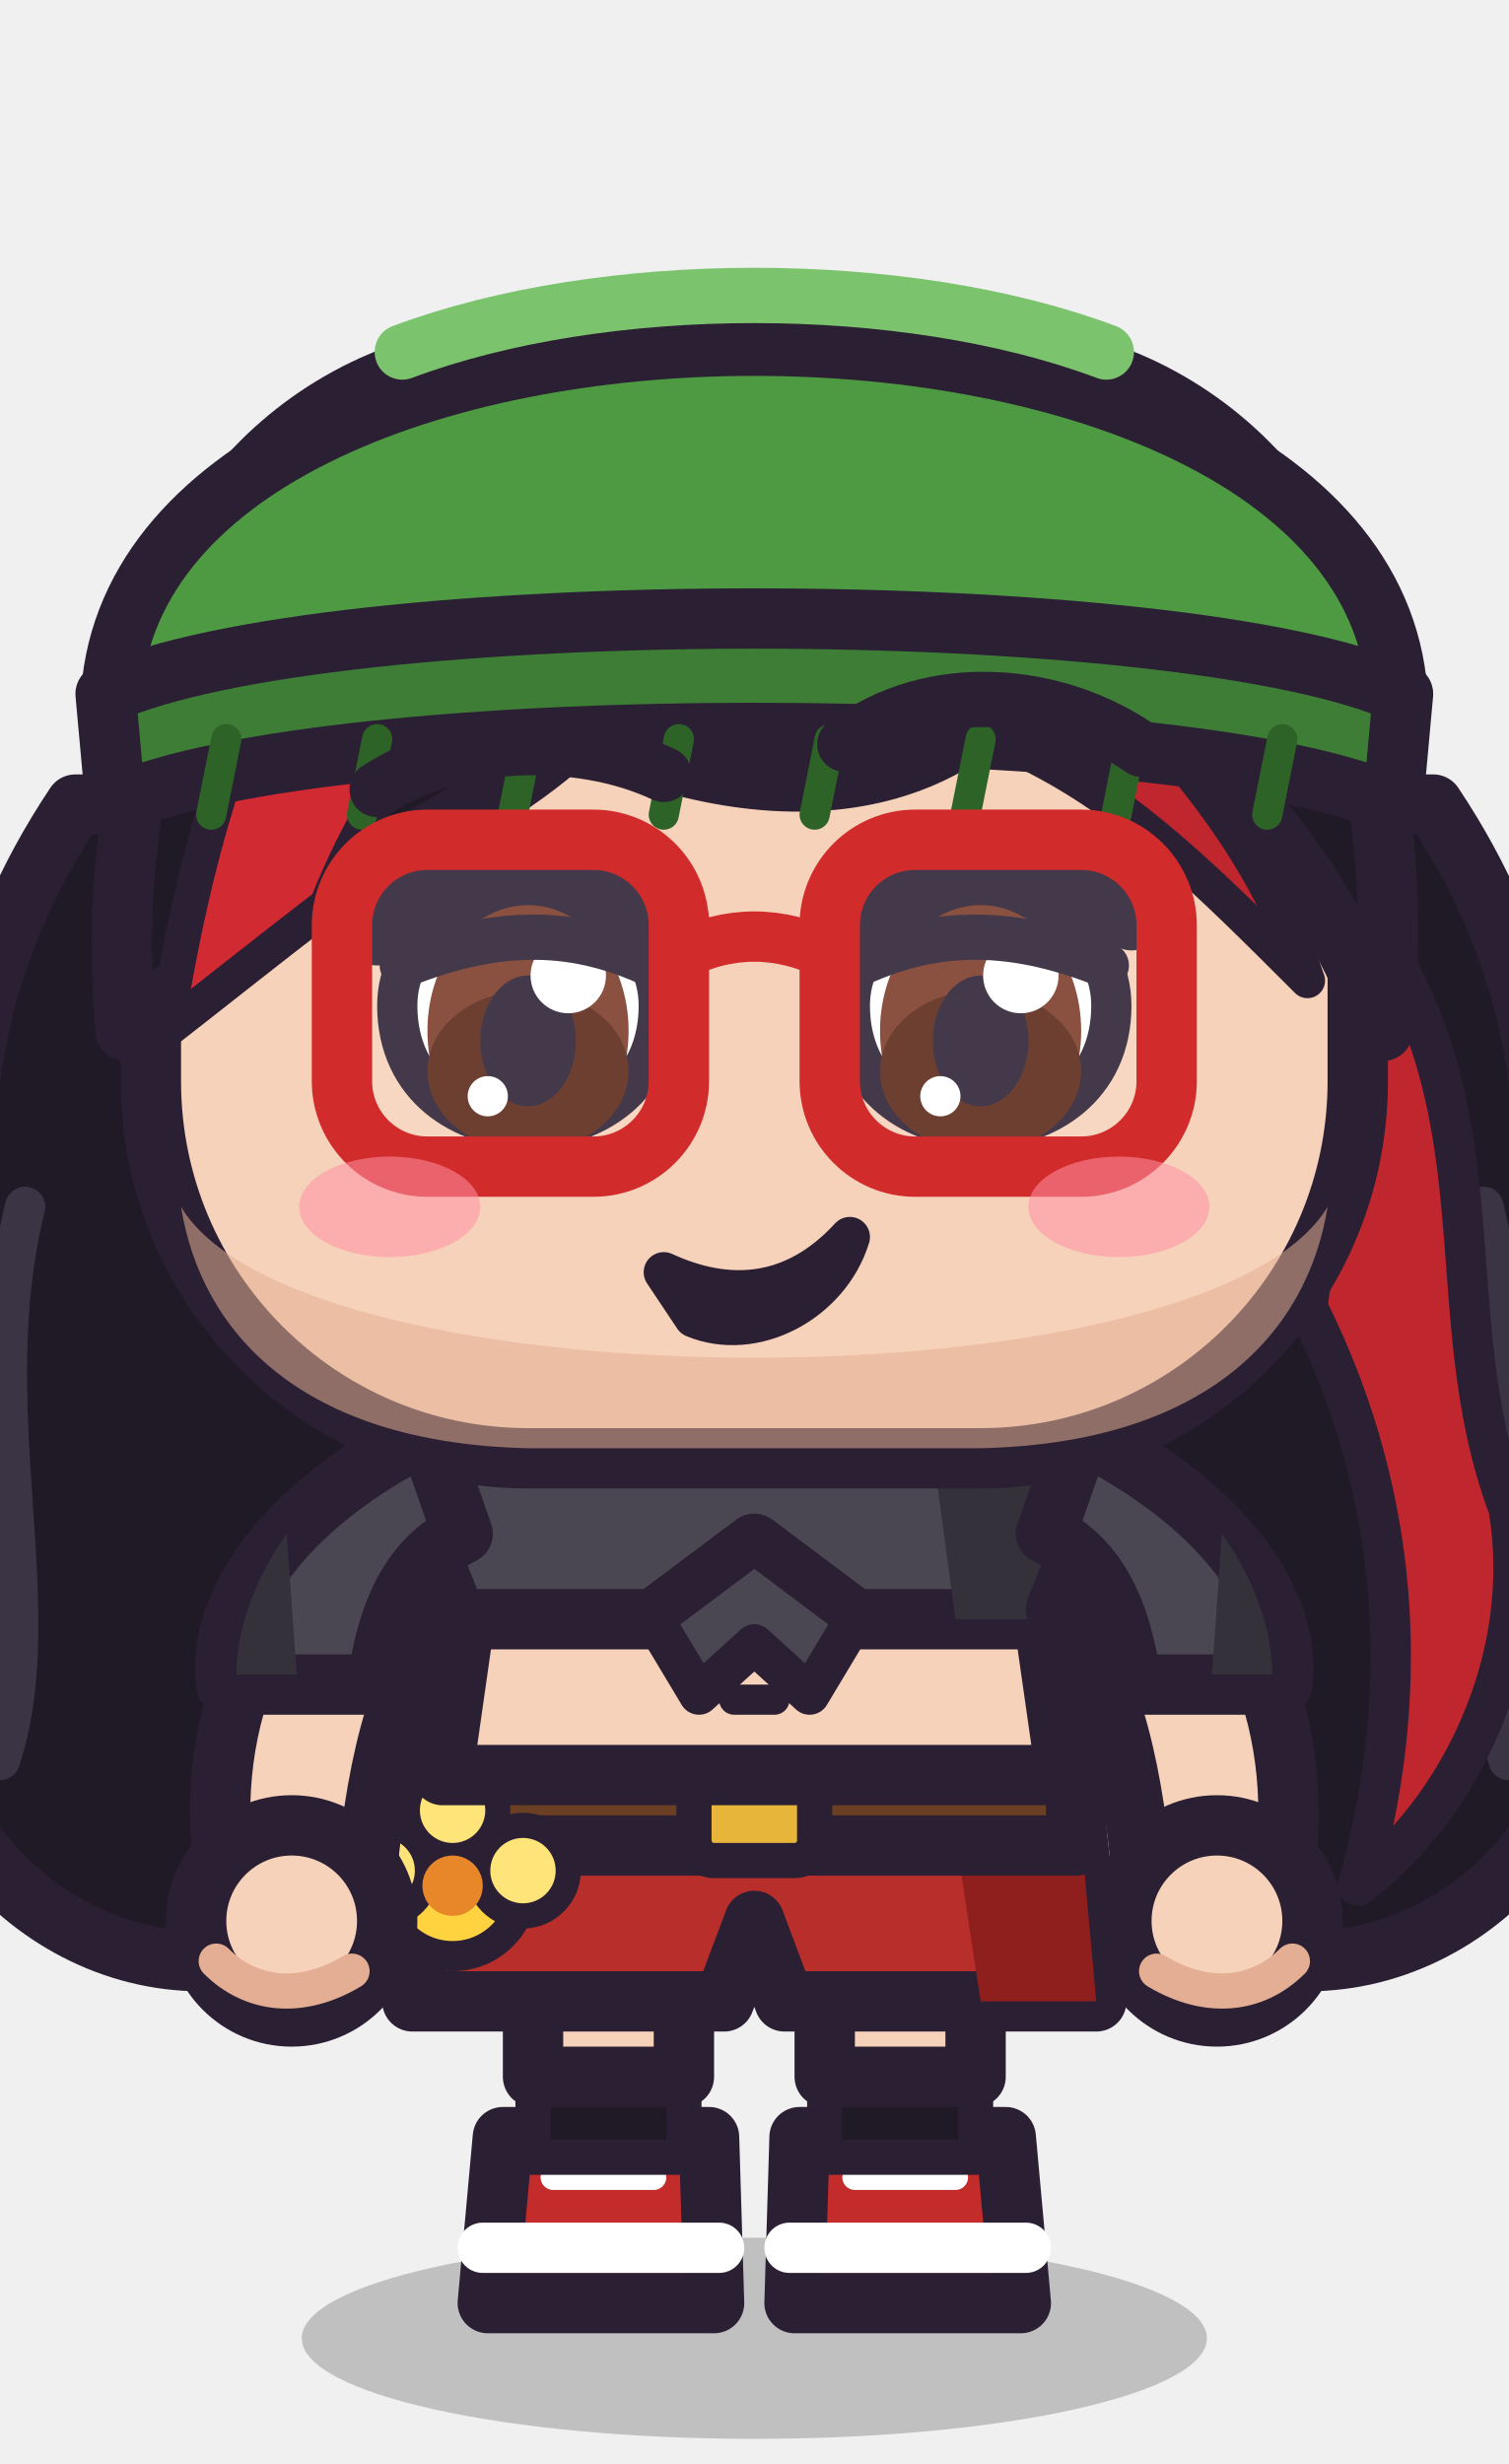
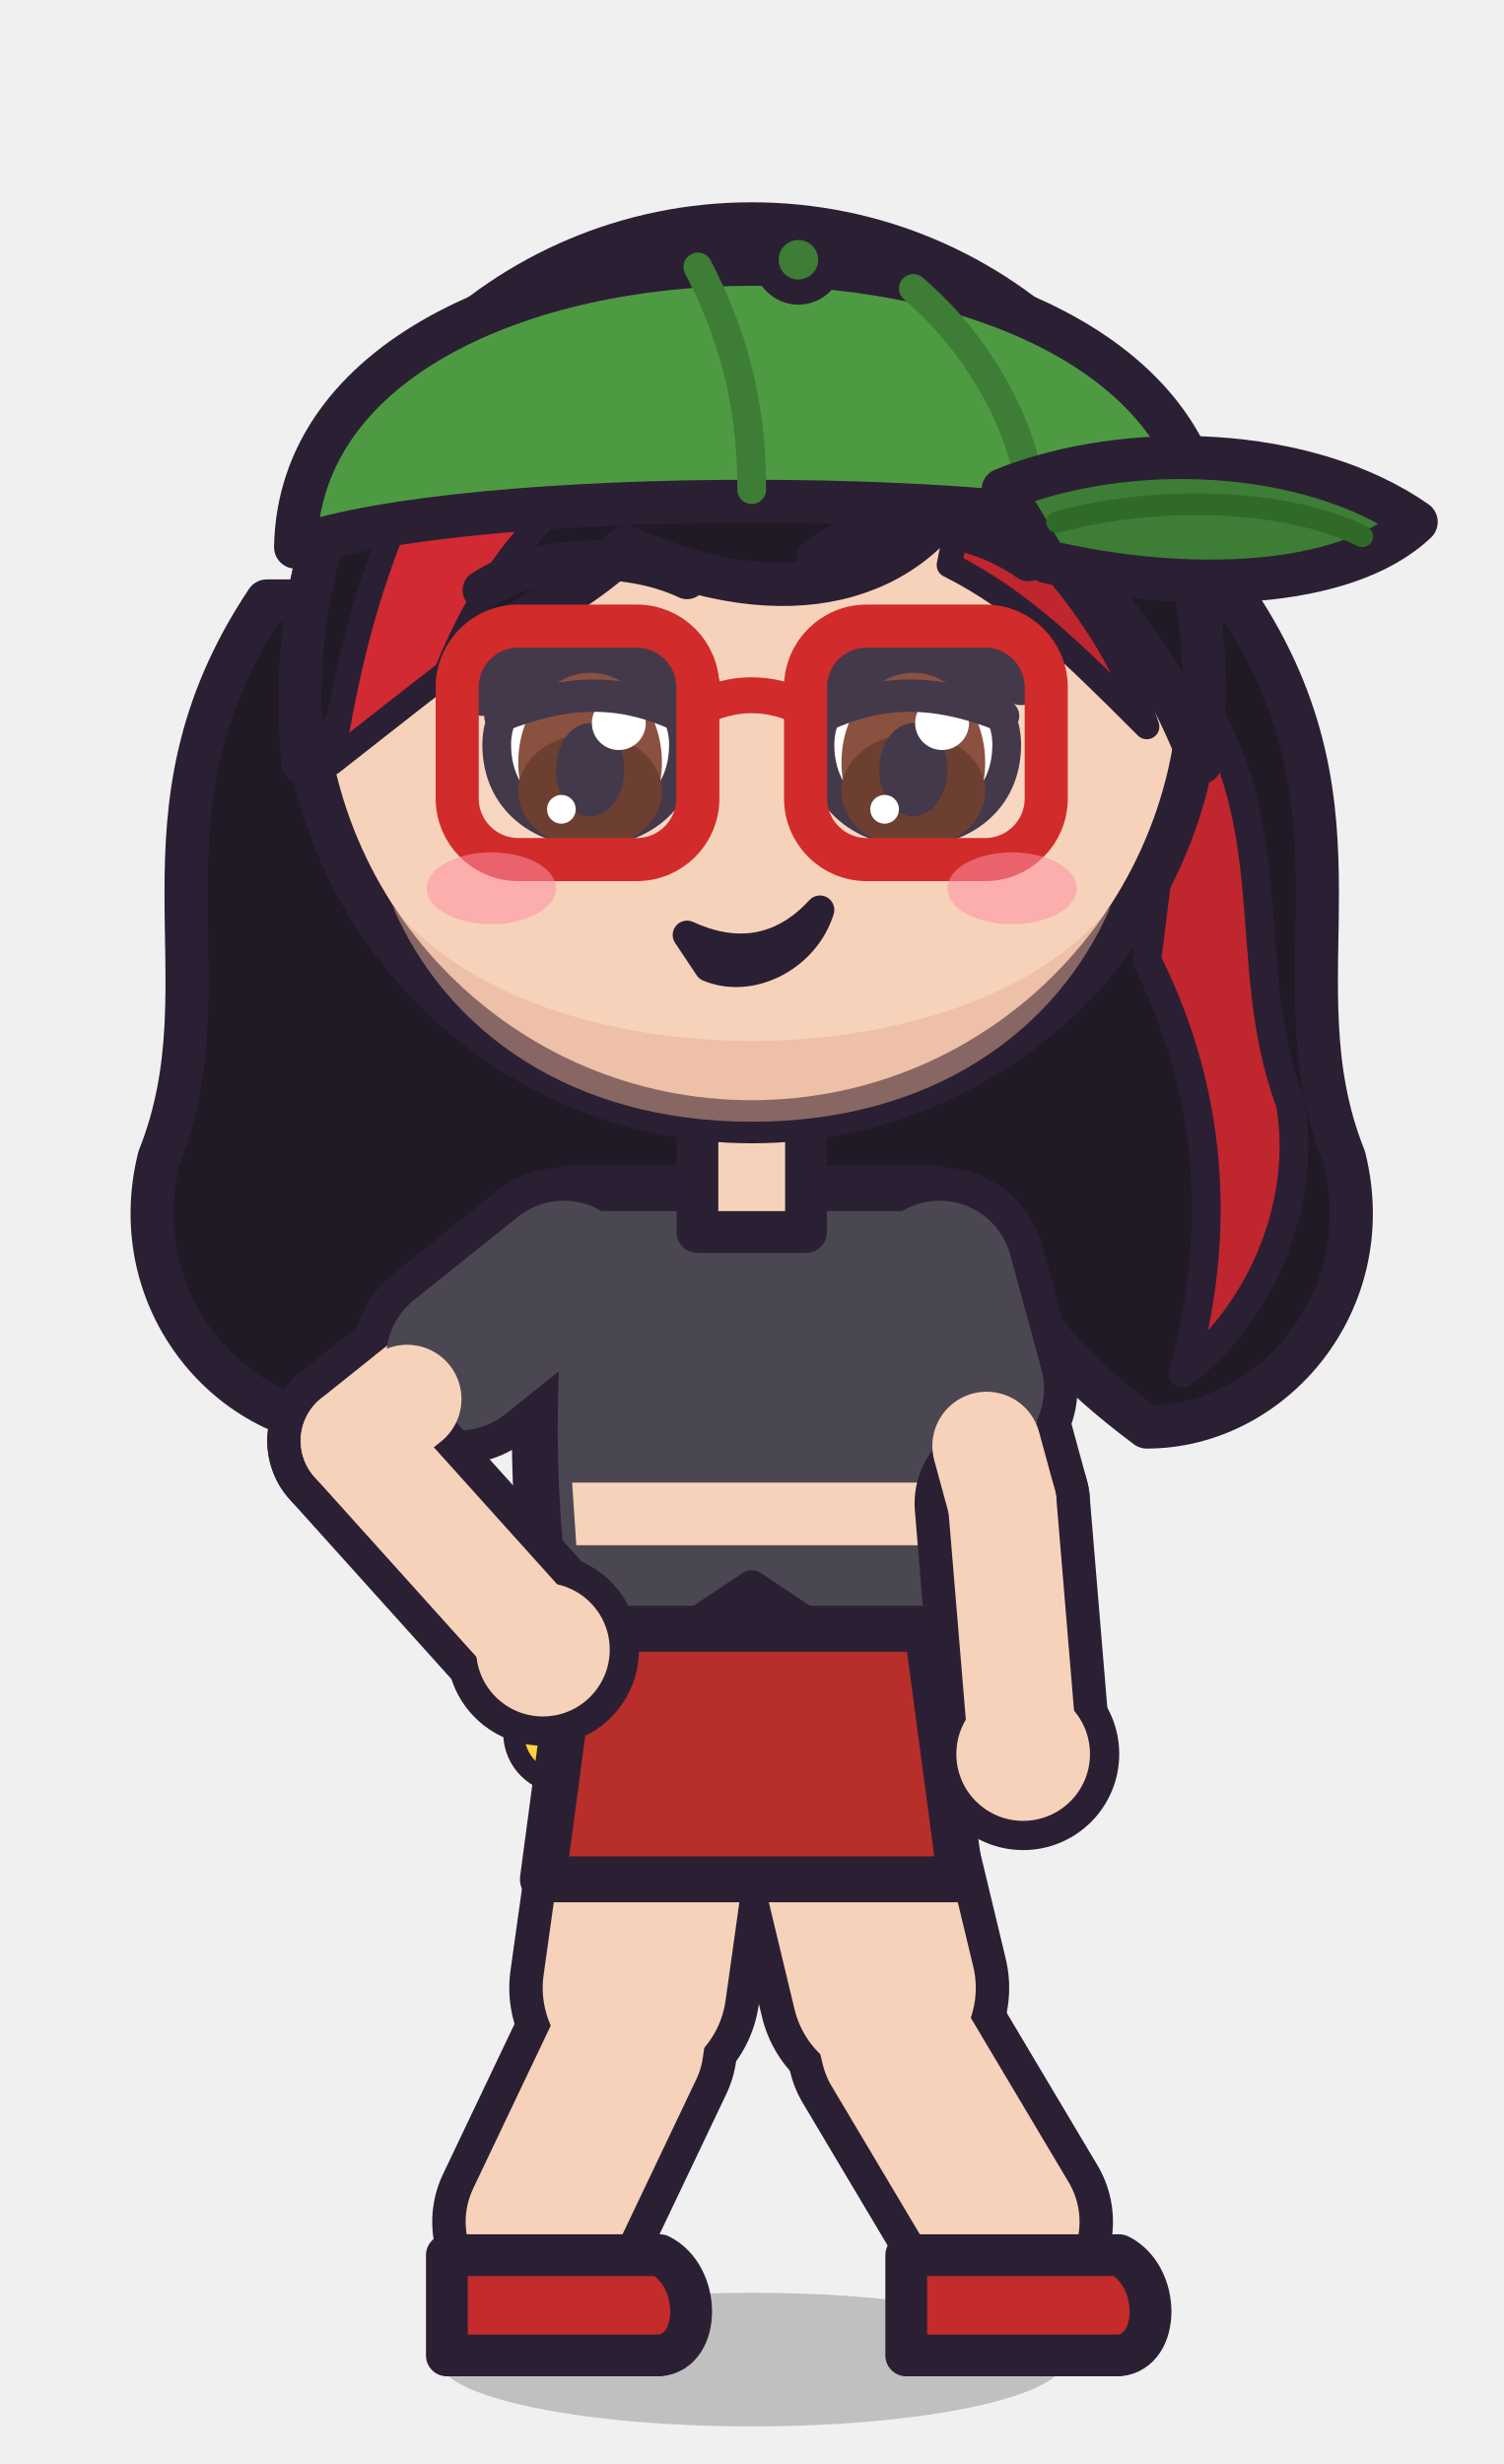
- <svg xmlns="http://www.w3.org/2000/svg" viewBox="-30 -34 60 98" width="60" height="98">
-   <g transform="translate(0 0) scale(1)" stroke="#2B1F33" stroke-width="2.4" stroke-linejoin="round" stroke-linecap="round">
-     <ellipse cx="0" cy="59" rx="18" ry="4" fill="#000" opacity=".2" stroke="none" />
-     <path d="M-27 -2 C-35 10 -29 19 -33 29 C-35 37 -29 44 -22 44 C-18 41 -15 38 -14 34 L14 34 C15 38 18 41 22 44 C29 44 35 37 33 29 C29 19 35 10 27 -2 Z" fill="#1F1A26" />
-     <path d="M-29 14 C-31 22 -28 30 -30 36 M29 14 C31 22 28 30 30 36" fill="none" stroke="#3A3445" stroke-width="1.6" />
-     <path d="M24 2 C30 10 27 18 30 26 C31 32 28 38 24 41 C26 34 26 26 22 18 Z" fill="#C0262E" stroke-width="1.6" />
-     <path d="M-10 51 L-10.6 57.6 L-1.6 57.6 L-1.8 51 Z M1.8 51 L1.6 57.6 L10.6 57.6 L10 51 Z" fill="#C42B2B" />
-     <path d="M-10.8 55.4 L-1.4 55.4 M1.4 55.4 L10.8 55.4" stroke="#fff" stroke-width="2" />
-     <path d="M-8 52.6 L-4 52.6 M4 52.6 L8 52.6" stroke="#fff" stroke-width="1" />
-     <rect x="-8.8" y="48.4" width="6" height="3.4" fill="#1F1A26" stroke-width="1.4" />
-     <rect x="2.8" y="48.4" width="6" height="3.4" fill="#1F1A26" stroke-width="1.4" />
-     <path d="M-8.8 44 L-2.8 44 L-2.8 48.6 L-8.8 48.6 Z M2.8 44 L8.8 44 L8.8 48.6 L2.8 48.6 Z" fill="#F7D2BA" />
-     <path d="M-12.6 37 L12.6 37 L13.6 45.6 L1.2 45.6 L0 42.4 L-1.2 45.6 L-13.6 45.6 Z" fill="#B82E2A" />
-     <path d="M8 39 L13 39 L13.6 45.6 L9 45.6 Z" fill="#8E1F1D" stroke="none" />
-     <path d="M-12.8 36.4 L12.8 36.4 L12.8 39.4 L-12.8 39.4 Z" fill="#6B3F23" />
-     <rect x="-2.4" y="35.8" width="4.8" height="4.2" rx=".8" fill="#E7B53A" stroke-width="1.4" />
-     <g transform="translate(-12 41)">
-       <circle r="2.8" fill="#FFD23F" stroke-width="1.2" />
-       <circle cx="0" cy="-3" r="1.8" fill="#FFE47A" stroke-width="1" />
-       <circle cx="2.8" cy="-.6" r="1.8" fill="#FFE47A" stroke-width="1" />
-       <circle cx="-2.8" cy="-.6" r="1.8" fill="#FFE47A" stroke-width="1" />
-       <circle r="1.2" fill="#E8862A" stroke="none" />
+ <svg xmlns="http://www.w3.org/2000/svg" viewBox="-36 -54 72 118" width="72" height="118">
+   <g transform="translate(0 0) scale(1)" stroke-linejoin="round" stroke-linecap="round">
+     <g transform="translate(0 -23.5) rotate(0 0 24) scale(.86)" stroke="#2B1F33" stroke-width="2.4">
+       <path d="M-27 -2 C-35 10 -29 19 -33 29 C-35 37 -29 44 -22 44 C-18 41 -15 38 -14 34 L14 34 C15 38 18 41 22 44 C29 44 35 37 33 29 C29 19 35 10 27 -2 Z" fill="#1F1A26" />
+       <path d="M24 2 C30 10 27 18 30 26 C31 32 28 38 24 41 C26 34 26 26 22 18 Z" fill="#C0262E" stroke-width="1.6" />
    </g>
-     <path d="M-11.4 29.6 L11.4 29.6 L12.4 36.6 L-12.4 36.6 Z" fill="#F7D2BA" />
-     <path d="M-.8 33.6 L.8 33.6" stroke-width="1.2" />
-     <path d="M-13.4 22.4 L13.4 22.4 L12.4 30.4 L4 30.4 L0 27.4 L-4 30.4 L-12.4 30.4 Z" fill="#4A4752" />
-     <path d="M-4 30.4 L0 27.4 L4 30.4 L2.2 33.4 L0 31.4 L-2.2 33.4 Z" fill="#4A4752" stroke-width="1.6" />
-     <path d="M7 23 L13 23 L12.4 30.4 L8 30.4 Z" fill="#34313B" stroke="none" />
-     <path d="M-14 25 C-20 29 -22 35 -21 41 L-15.4 40.4 C-15 36 -14 32 -12 30 Z" fill="#F7D2BA" />
-     <path d="M-13 23 C-19 26 -21.4 30 -21 33 L-15 33 C-14.6 30 -13.6 28 -11.6 27 Z" fill="#4A4752" />
-     <path d="M-18.6 27 C-20 29 -20.6 31 -20.6 32.6 L-18.2 32.6 Z" fill="#34313B" stroke="none" />
-     <circle cx="-18.4" cy="42.4" r="3.8" fill="#F7D2BA" />
-     <path d="M-16 44.4 C-18 45.6 -20 45.4 -21.4 44" fill="none" stroke="#E3AE93" stroke-width="1.4" />
-     <path d="M14 25 C20 29 22 35 21 41 L15.4 40.4 C15 36 14 32 12 30 Z" fill="#F7D2BA" />
-     <path d="M13 23 C19 26 21.4 30 21 33 L15 33 C14.6 30 13.6 28 11.6 27 Z" fill="#4A4752" />
-     <path d="M18.6 27 C20 29 20.6 31 20.6 32.6 L18.2 32.6 Z" fill="#34313B" stroke="none" />
-     <circle cx="18.4" cy="42.4" r="3.8" fill="#F7D2BA" />
-     <path d="M16 44.4 C18 45.6 20 45.4 21.4 44" fill="none" stroke="#E3AE93" stroke-width="1.4" />
-     <rect x="-24" y="-20" width="48" height="44" rx="15" fill="#F7D2BA" />
-     <path d="M-22.8 14 C-18 22 18 22 22.8 14 C22 19 18 23.4 9 23.6 L-9 23.6 C-18 23.4 -22 19 -22.8 14 Z" fill="#E3AE93" stroke="none" opacity=".55" />
-     <path d="M-25 7 C-27 -16 -9 -23 2 -21 C14 -21 27 -13 25 7 C22 -1 17 -5 12 -9 C9 -3 2 -1 -7 -5 C-11 -1 -18 1 -25 7 Z" fill="#1F1A26" />
-     <path d="M-20 -6 C-16 -9 -12 -10 -8 -9.4 C-12 -7 -15 -3 -17 2 C-19.6 4 -21.6 5.6 -23.4 7 C-22.6 2 -21.6 -2 -20 -6 Z" fill="#D12A33" stroke-width="1.4" />
-     <path d="M-17 -6.6 C-15 -7.6 -13 -8 -11 -8" fill="none" stroke="#FF6B70" stroke-width="1.2" />
-     <path d="M12 -9 C16 -5 20 -1 22 5 C18 1 15 -2 11 -4 Z" fill="#C0262E" stroke-width="1.4" />
-     <path d="M-14 -10 C-10 -12 -4 -12 0 -11" fill="none" stroke="#4A4455" stroke-width="1.8" />
-     <path d="M-25.6 -6 C-25 -25 25 -25 25.6 -6 C17 -9.6 -17 -9.6 -25.6 -6 Z" fill="#4E9A43" />
-     <path d="M-25.8 -6.4 C-17 -10.4 17 -10.4 25.8 -6.4 L25.4 -2 C17 -5.8 -17 -5.8 -25.4 -2 Z" fill="#3D7D35" />
-     <path d="M-21 -4.6 L-21.6 -1.6" fill="none" stroke="#2E6328" stroke-width="1.2" />
-     <path d="M-15 -4.6 L-15.6 -1.6" fill="none" stroke="#2E6328" stroke-width="1.2" />
-     <path d="M-9 -4.6 L-9.6 -1.6" fill="none" stroke="#2E6328" stroke-width="1.2" />
-     <path d="M-3 -4.6 L-3.6 -1.6" fill="none" stroke="#2E6328" stroke-width="1.2" />
-     <path d="M3 -4.6 L2.4 -1.6" fill="none" stroke="#2E6328" stroke-width="1.2" />
-     <path d="M9 -4.6 L8.4 -1.6" fill="none" stroke="#2E6328" stroke-width="1.2" />
-     <path d="M15 -4.6 L14.4 -1.6" fill="none" stroke="#2E6328" stroke-width="1.2" />
-     <path d="M21 -4.6 L20.4 -1.6" fill="none" stroke="#2E6328" stroke-width="1.2" />
-     <path d="M-14 -20 C-6 -23 6 -23 14 -20" fill="none" stroke="#7CC36E" stroke-width="2.2" />
-     <path d="M-14.2 6 C-14.2 0.5 -3.8 0.5 -3.8 6 C-3.8 12.5 -14.2 12.5 -14.2 6 Z" fill="#fff" stroke-width="1.6" />
-     <ellipse cx="-9" cy="7" rx="4" ry="5" fill="#7A3A26" stroke="none" />
-     <ellipse cx="-9" cy="8.6" rx="4" ry="3.2" fill="#5A2516" stroke="none" />
-     <ellipse cx="-9" cy="7.4" rx="1.9" ry="2.6" fill="#2B1F33" stroke="none" />
-     <circle cx="-7.4" cy="4.8" r="1.5" fill="#fff" stroke="none" />
-     <circle cx="-10.6" cy="9.6" r=".8" fill="#fff" stroke="none" />
-     <path d="M-15 3.2 C-12 -.2 -6 -.2 -3 2.6" fill="none" stroke-width="2.4" />
-     <path d="M-14.6 2.8 L-16.6 1.4" fill="none" stroke-width="1.6" />
-     <path d="M3.8 6 C3.8 0.5 14.2 0.5 14.2 6 C14.2 12.5 3.8 12.5 3.8 6 Z" fill="#fff" stroke-width="1.6" />
-     <ellipse cx="9" cy="7" rx="4" ry="5" fill="#7A3A26" stroke="none" />
-     <ellipse cx="9" cy="8.6" rx="4" ry="3.2" fill="#5A2516" stroke="none" />
-     <ellipse cx="9" cy="7.4" rx="1.9" ry="2.6" fill="#2B1F33" stroke="none" />
-     <circle cx="10.6" cy="4.8" r="1.5" fill="#fff" stroke="none" />
-     <circle cx="7.4" cy="9.6" r=".8" fill="#fff" stroke="none" />
-     <path d="M3 3.2 C6 -.2 12 -.2 15 2.6" fill="none" stroke-width="2.4" />
-     <path d="M14.6 2.8 L16.6 1.4" fill="none" stroke-width="1.6" />
-     <path d="M-15 -2.6 C-12 -4.6 -7 -4.8 -3.6 -3.2" fill="none" stroke-width="2.2" />
-     <path d="M3.6 -4.4 C7 -7 12 -6.6 15.4 -4.2" fill="none" stroke-width="2.2" />
-     <path d="M-14 3.6 C-10 2.0 -7 2.2 -4 3.6 L-4 5.0 C-7 3.6 -10 3.6 -14 5.0 Z M4 3.6 C7 2.2 10 2.0 14 3.6 L14 5.0 C10 3.6 7 3.6 4 5.0 Z" fill="#F7D2BA" stroke="none" />
-     <path d="M-14 4.4 C-10 2.8 -7 3.0 -4 4.4 M4 4.4 C7 3.0 10 2.8 14 4.4" fill="none" stroke-width="1.8" />
-     <path d="M-3.6 16.6 C-1 17.8 1.6 17.6 3.8 15.2 C3 17.8 0 19.4 -2.4 18.4 Z" fill="#C8475A" stroke-width="1.6" />
-     <rect x="-16.4" y="-.6" width="13.4" height="13" rx="3.4" fill="#fff" fill-opacity=".12" stroke="#D12B2B" stroke-width="2.4" />
-     <rect x="3" y="-.6" width="13.4" height="13" rx="3.4" fill="#fff" fill-opacity=".12" stroke="#D12B2B" stroke-width="2.4" />
-     <path d="M-3 4 C-1 3 1 3 3 4" fill="none" stroke="#D12B2B" stroke-width="2" />
-     <ellipse cx="-14.5" cy="14" rx="3.6" ry="2" fill="#FF8FA3" opacity=".55" stroke="none" />
-     <ellipse cx="14.5" cy="14" rx="3.6" ry="2" fill="#FF8FA3" opacity=".55" stroke="none" />
+     <ellipse cx="0" cy="59" rx="15" ry="3.2" fill="#000" opacity=".2" />
+     <path d="M-4.60 34.00 L-6.00 44.00 L-10.00 52.40" fill="none" stroke="#2B1F33" stroke-width="10.6" stroke-linecap="round" stroke-linejoin="round" />
+     <path d="M4.60 34.00 L7.00 44.00 L12.00 52.40" fill="none" stroke="#2B1F33" stroke-width="10.6" stroke-linecap="round" stroke-linejoin="round" />
+     <path d="M-4.60 34.00 L-5.61 41.20" fill="none" stroke="#2B1F33" stroke-width="12.0" stroke-linecap="round" stroke-linejoin="round" />
+     <path d="M4.60 34.00 L6.33 41.20" fill="none" stroke="#2B1F33" stroke-width="12.0" stroke-linecap="round" stroke-linejoin="round" />
+     <path d="M-4.60 34.00 L-6.00 44.00 L-10.00 52.40" fill="none" stroke="#F7D2BA" stroke-width="7.4" stroke-linecap="round" stroke-linejoin="round" />
+     <path d="M4.60 34.00 L7.00 44.00 L12.00 52.40" fill="none" stroke="#F7D2BA" stroke-width="7.4" stroke-linecap="round" stroke-linejoin="round" />
+     <path d="M-4.60 34.00 L-5.61 41.20" fill="none" stroke="#F7D2BA" stroke-width="8.8" stroke-linecap="round" stroke-linejoin="round" />
+     <path d="M4.60 34.00 L6.33 41.20" fill="none" stroke="#F7D2BA" stroke-width="8.8" stroke-linecap="round" stroke-linejoin="round" />
+     <path d="M-14.6 54 L-4.4 54 C-2.4 55 -2.4 58.6 -4.4 58.8 L-14.6 58.8 Z" fill="#C42B2B" stroke="#2B1F33" stroke-width="2" />
+     <path d="M7.4 54 L17.6 54 C19.6 55 19.6 58.6 17.6 58.8 L7.4 58.8 Z" fill="#C42B2B" stroke="#2B1F33" stroke-width="2" />
+     <path d="M-9.00 7.00 L-19.00 15.00" fill="none" stroke="#2B1F33" stroke-width="8.4" stroke-linecap="round" stroke-linejoin="round" />
+     <path d="M9.00 7.00 L12.00 18.00" fill="none" stroke="#2B1F33" stroke-width="8.4" stroke-linecap="round" stroke-linejoin="round" />
+     <path d="M-9.00 7.00 L-14.00 11.00" fill="none" stroke="#2B1F33" stroke-width="10.2" stroke-linecap="round" stroke-linejoin="round" />
+     <path d="M9.00 7.00 L10.50 12.50" fill="none" stroke="#2B1F33" stroke-width="10.2" stroke-linecap="round" stroke-linejoin="round" />
+     <path d="M-8.6 4 C-9.6 12 -9.6 20 -8 26 L8 26 C9.6 20 9.6 12 8.6 4 Z" fill="#2B1F33" stroke="#2B1F33" stroke-width="4.4" />
+     <path d="M-9.00 7.00 L-19.00 15.00" fill="none" stroke="#F7D2BA" stroke-width="5.2" stroke-linecap="round" stroke-linejoin="round" />
+     <path d="M9.00 7.00 L12.00 18.00" fill="none" stroke="#F7D2BA" stroke-width="5.2" stroke-linecap="round" stroke-linejoin="round" />
+     <path d="M-8.6 4 C-9.6 12 -9.6 20 -8 26 L8 26 C9.6 20 9.6 12 8.6 4 Z" fill="#4A4752" stroke="none" />
+     <path d="M-9.00 7.00 L-14.00 11.00" fill="none" stroke="#4A4752" stroke-width="7" stroke-linecap="round" stroke-linejoin="round" />
+     <path d="M9.00 7.00 L10.50 12.50" fill="none" stroke="#4A4752" stroke-width="7" stroke-linecap="round" stroke-linejoin="round" />
+     <path d="M-6 26 L0 22 L6 26 L3 29 L0 27 L-3 29 Z" fill="#4A4752" stroke="#2B1F33" stroke-width="1.6" />
+     <path d="M-8.6 17 L8.6 17 L8.4 20 L-8.4 20 Z" fill="#F7D2BA" stroke="none" />
+     <path d="M-8.6 24 L8.6 24 L8.8 27 L-8.8 27 Z" fill="#6B3F23" stroke="#2B1F33" stroke-width="1.6" />
+     <rect x="-2" y="23.4" width="4" height="4" rx=".8" fill="#E7B53A" stroke="#2B1F33" stroke-width="1.2" />
+     <g transform="translate(-9 29)">
+       <circle r="2.4" fill="#FFD23F" stroke="#2B1F33" stroke-width="1" />
+       <circle r="1" fill="#E8862A" />
+     </g>
+     <path d="M-8.4 24 L8.4 24 L10 36 L-10 36 Z" fill="#B82E2A" stroke="#2B1F33" stroke-width="2.2" />
+     <rect x="-2.6" y="-1" width="5.2" height="6" fill="#F7D2BA" stroke="#2B1F33" stroke-width="2" />
+     <path d="M-19.00 15.00 L-10.00 25.00" fill="none" stroke="#2B1F33" stroke-width="8.4" stroke-linecap="round" stroke-linejoin="round" />
+     <circle cx="-10.00" cy="25.00" r="4.6" fill="#2B1F33" />
+     <path d="M-16.50 13.00 L-19.00 15.00" fill="none" stroke="#F7D2BA" stroke-width="5.2" stroke-linecap="round" stroke-linejoin="round" />
+     <path d="M-19.00 15.00 L-10.00 25.00" fill="none" stroke="#F7D2BA" stroke-width="5.2" stroke-linecap="round" stroke-linejoin="round" />
+     <circle cx="-10.00" cy="25.00" r="3.2" fill="#F7D2BA" />
+     <path d="M12.00 18.00 L13.00 30.00" fill="none" stroke="#2B1F33" stroke-width="8.4" stroke-linecap="round" stroke-linejoin="round" />
+     <circle cx="13.00" cy="30.00" r="4.6" fill="#2B1F33" />
+     <path d="M11.25 15.25 L12.00 18.00" fill="none" stroke="#F7D2BA" stroke-width="5.2" stroke-linecap="round" stroke-linejoin="round" />
+     <path d="M12.00 18.00 L13.00 30.00" fill="none" stroke="#F7D2BA" stroke-width="5.2" stroke-linecap="round" stroke-linejoin="round" />
+     <circle cx="13.00" cy="30.00" r="3.2" fill="#F7D2BA" />
+     <g transform="translate(0 -23.5) rotate(0 0 24) scale(.86)" stroke="#2B1F33" stroke-width="2.4">
+       <circle cx="0" cy="2" r="25" fill="#F7D2BA" />
+       <path d="M-20 15 C-12 25 12 25 20 15 C17 22 10 27 0 27 C-10 27 -17 22 -20 15 Z" fill="#E3AE93" stroke="none" opacity=".5" />
+       <path d="M-25 7 C-27 -16 -9 -23 2 -21 C14 -21 27 -13 25 7 C22 -1 17 -5 12 -9 C9 -3 2 -1 -7 -5 C-11 -1 -18 1 -25 7 Z" fill="#1F1A26" />
+       <path d="M-20 -6 C-16 -9 -12 -10 -8 -9.4 C-12 -7 -15 -3 -17 2 C-19.6 4 -21.6 5.6 -23.4 7 C-22.6 2 -21.6 -2 -20 -6 Z" fill="#D12A33" stroke-width="1.4" />
+       <path d="M12 -9 C16 -5 20 -1 22 5 C18 1 15 -2 11 -4 Z" fill="#C0262E" stroke-width="1.4" />
+       <path d="M-25.4 -5 C-25 -26 25 -26 25.4 -5 C16 -8.4 -16 -8.4 -25.4 -5 Z" fill="#4E9A43" />
+       <path d="M9 -19.4 C13 -16 15.4 -11 15.6 -7.4" fill="none" stroke="#3D7D35" stroke-width="1.6" />
+       <path d="M-3 -20.6 C-.6 -16 0 -12 0 -8.2" fill="none" stroke="#3D7D35" stroke-width="1.6" />
+       <circle cx="2.6" cy="-21" r="1.8" fill="#3D7D35" stroke-width="1.4" />
+       <path d="M14 -8.2 C21 -11 31 -10.6 37 -6.4 C33 -2.6 24 -2.4 16.4 -4.2 Z" fill="#3D7D35" />
+       <path d="M17 -6.4 C23 -8 30 -7.6 34 -5.6" fill="none" stroke="#2F6A28" stroke-width="1.2" />
+       <path d="M-14.2 6 C-14.2 0.5 -3.8 0.5 -3.8 6 C-3.8 12.5 -14.2 12.5 -14.2 6 Z" fill="#fff" stroke-width="1.6" />
+       <ellipse cx="-9" cy="7" rx="4" ry="5" fill="#7A3A26" stroke="none" />
+       <ellipse cx="-9" cy="8.6" rx="4" ry="3.2" fill="#5A2516" stroke="none" />
+       <ellipse cx="-9" cy="7.4" rx="1.9" ry="2.6" fill="#2B1F33" stroke="none" />
+       <circle cx="-7.4" cy="4.8" r="1.5" fill="#fff" stroke="none" />
+       <circle cx="-10.6" cy="9.6" r=".8" fill="#fff" stroke="none" />
+       <path d="M-15 3.2 C-12 -.2 -6 -.2 -3 2.6" fill="none" stroke-width="2.4" />
+       <path d="M-14.6 2.8 L-16.6 1.4" fill="none" stroke-width="1.6" />
+       <path d="M3.8 6 C3.8 0.5 14.2 0.5 14.2 6 C14.2 12.5 3.8 12.5 3.8 6 Z" fill="#fff" stroke-width="1.6" />
+       <ellipse cx="9" cy="7" rx="4" ry="5" fill="#7A3A26" stroke="none" />
+       <ellipse cx="9" cy="8.6" rx="4" ry="3.2" fill="#5A2516" stroke="none" />
+       <ellipse cx="9" cy="7.4" rx="1.9" ry="2.6" fill="#2B1F33" stroke="none" />
+       <circle cx="10.6" cy="4.8" r="1.5" fill="#fff" stroke="none" />
+       <circle cx="7.4" cy="9.6" r=".8" fill="#fff" stroke="none" />
+       <path d="M3 3.2 C6 -.2 12 -.2 15 2.6" fill="none" stroke-width="2.4" />
+       <path d="M14.6 2.8 L16.6 1.4" fill="none" stroke-width="1.6" />
+       <path d="M-15 -2.6 C-12 -4.6 -7 -4.8 -3.6 -3.2" fill="none" stroke-width="2.2" />
+       <path d="M3.6 -4.4 C7 -7 12 -6.6 15.4 -4.2" fill="none" stroke-width="2.2" />
+       <path d="M-14 3.6 C-10 2.0 -7 2.2 -4 3.6 L-4 5.0 C-7 3.6 -10 3.6 -14 5.0 Z M4 3.6 C7 2.2 10 2.0 14 3.6 L14 5.0 C10 3.6 7 3.6 4 5.0 Z" fill="#F7D2BA" stroke="none" />
+       <path d="M-14 4.4 C-10 2.8 -7 3.0 -4 4.4 M4 4.4 C7 3.0 10 2.8 14 4.4" fill="none" stroke-width="1.8" />
+       <path d="M-3.6 16.6 C-1 17.8 1.6 17.6 3.8 15.2 C3 17.8 0 19.4 -2.4 18.4 Z" fill="#C8475A" stroke-width="1.6" />
+       <rect x="-16.4" y="-.6" width="13.4" height="13" rx="3.4" fill="#fff" fill-opacity=".12" stroke="#D12B2B" stroke-width="2.4" />
+       <rect x="3" y="-.6" width="13.4" height="13" rx="3.4" fill="#fff" fill-opacity=".12" stroke="#D12B2B" stroke-width="2.4" />
+       <path d="M-3 4 C-1 3 1 3 3 4" fill="none" stroke="#D12B2B" stroke-width="2" />
+       <ellipse cx="-14.5" cy="14" rx="3.6" ry="2" fill="#FF8FA3" opacity=".55" stroke="none" />
+       <ellipse cx="14.5" cy="14" rx="3.6" ry="2" fill="#FF8FA3" opacity=".55" stroke="none" />
+     </g>
  </g>
</svg>
